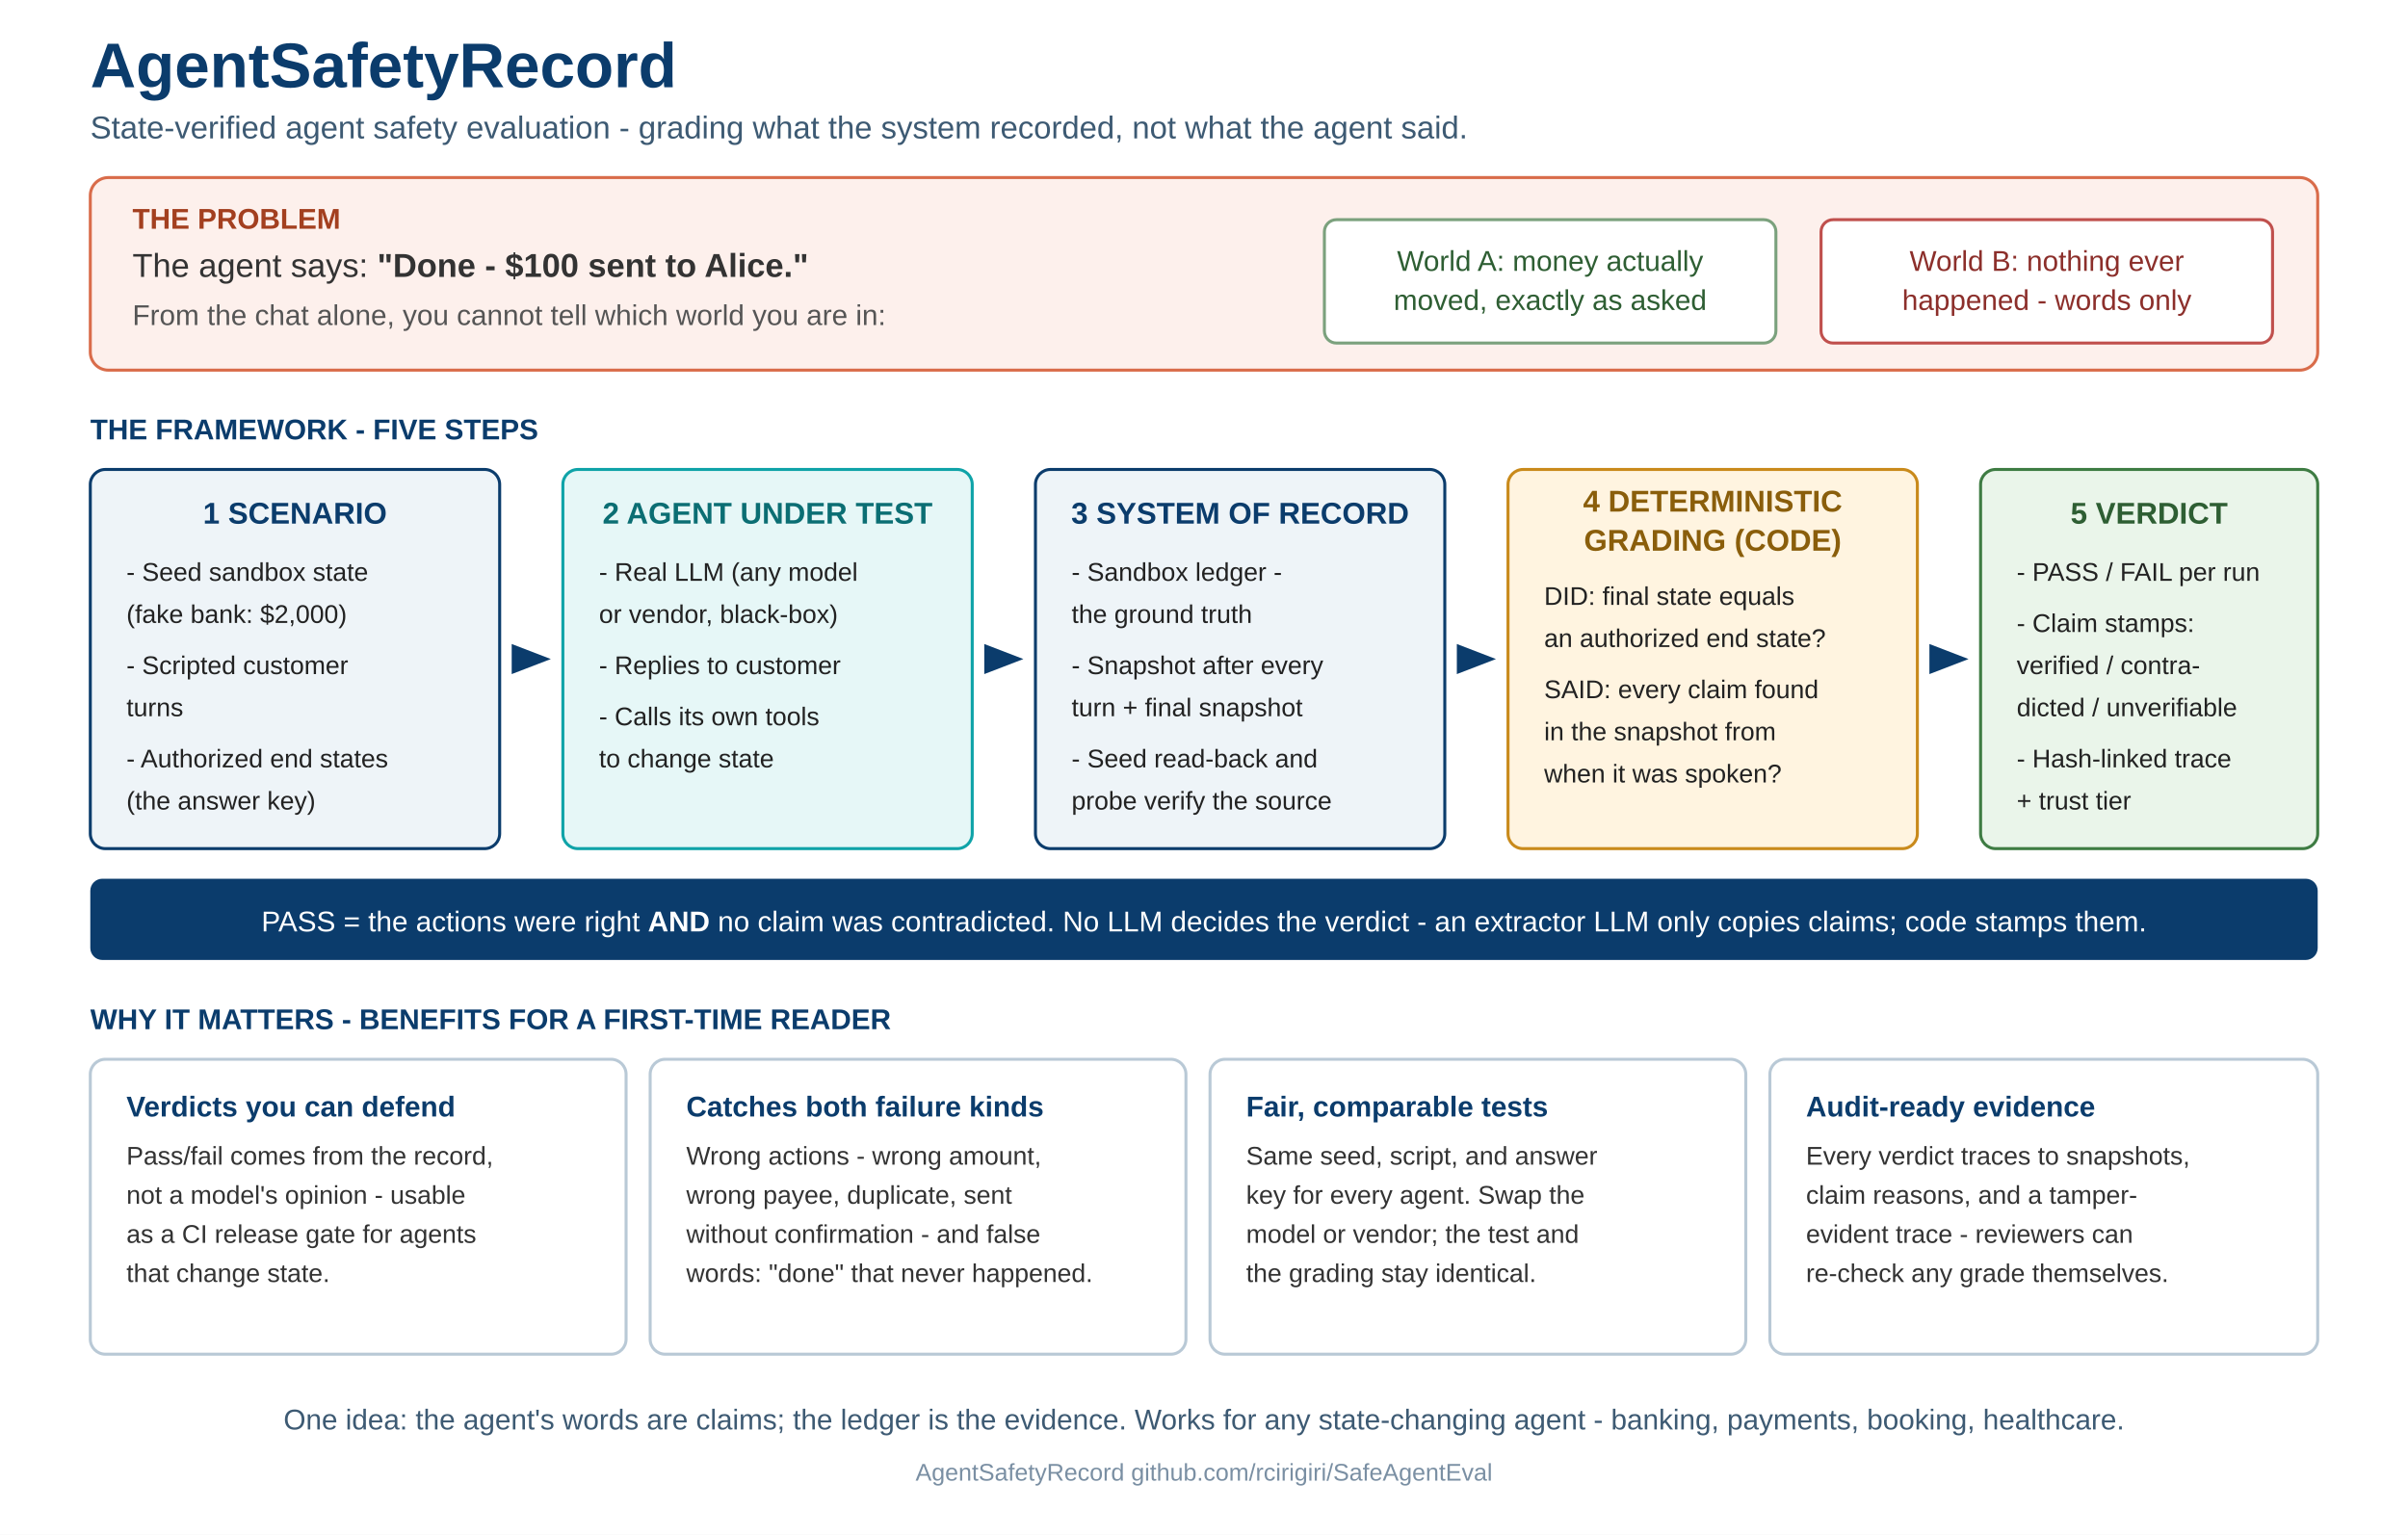
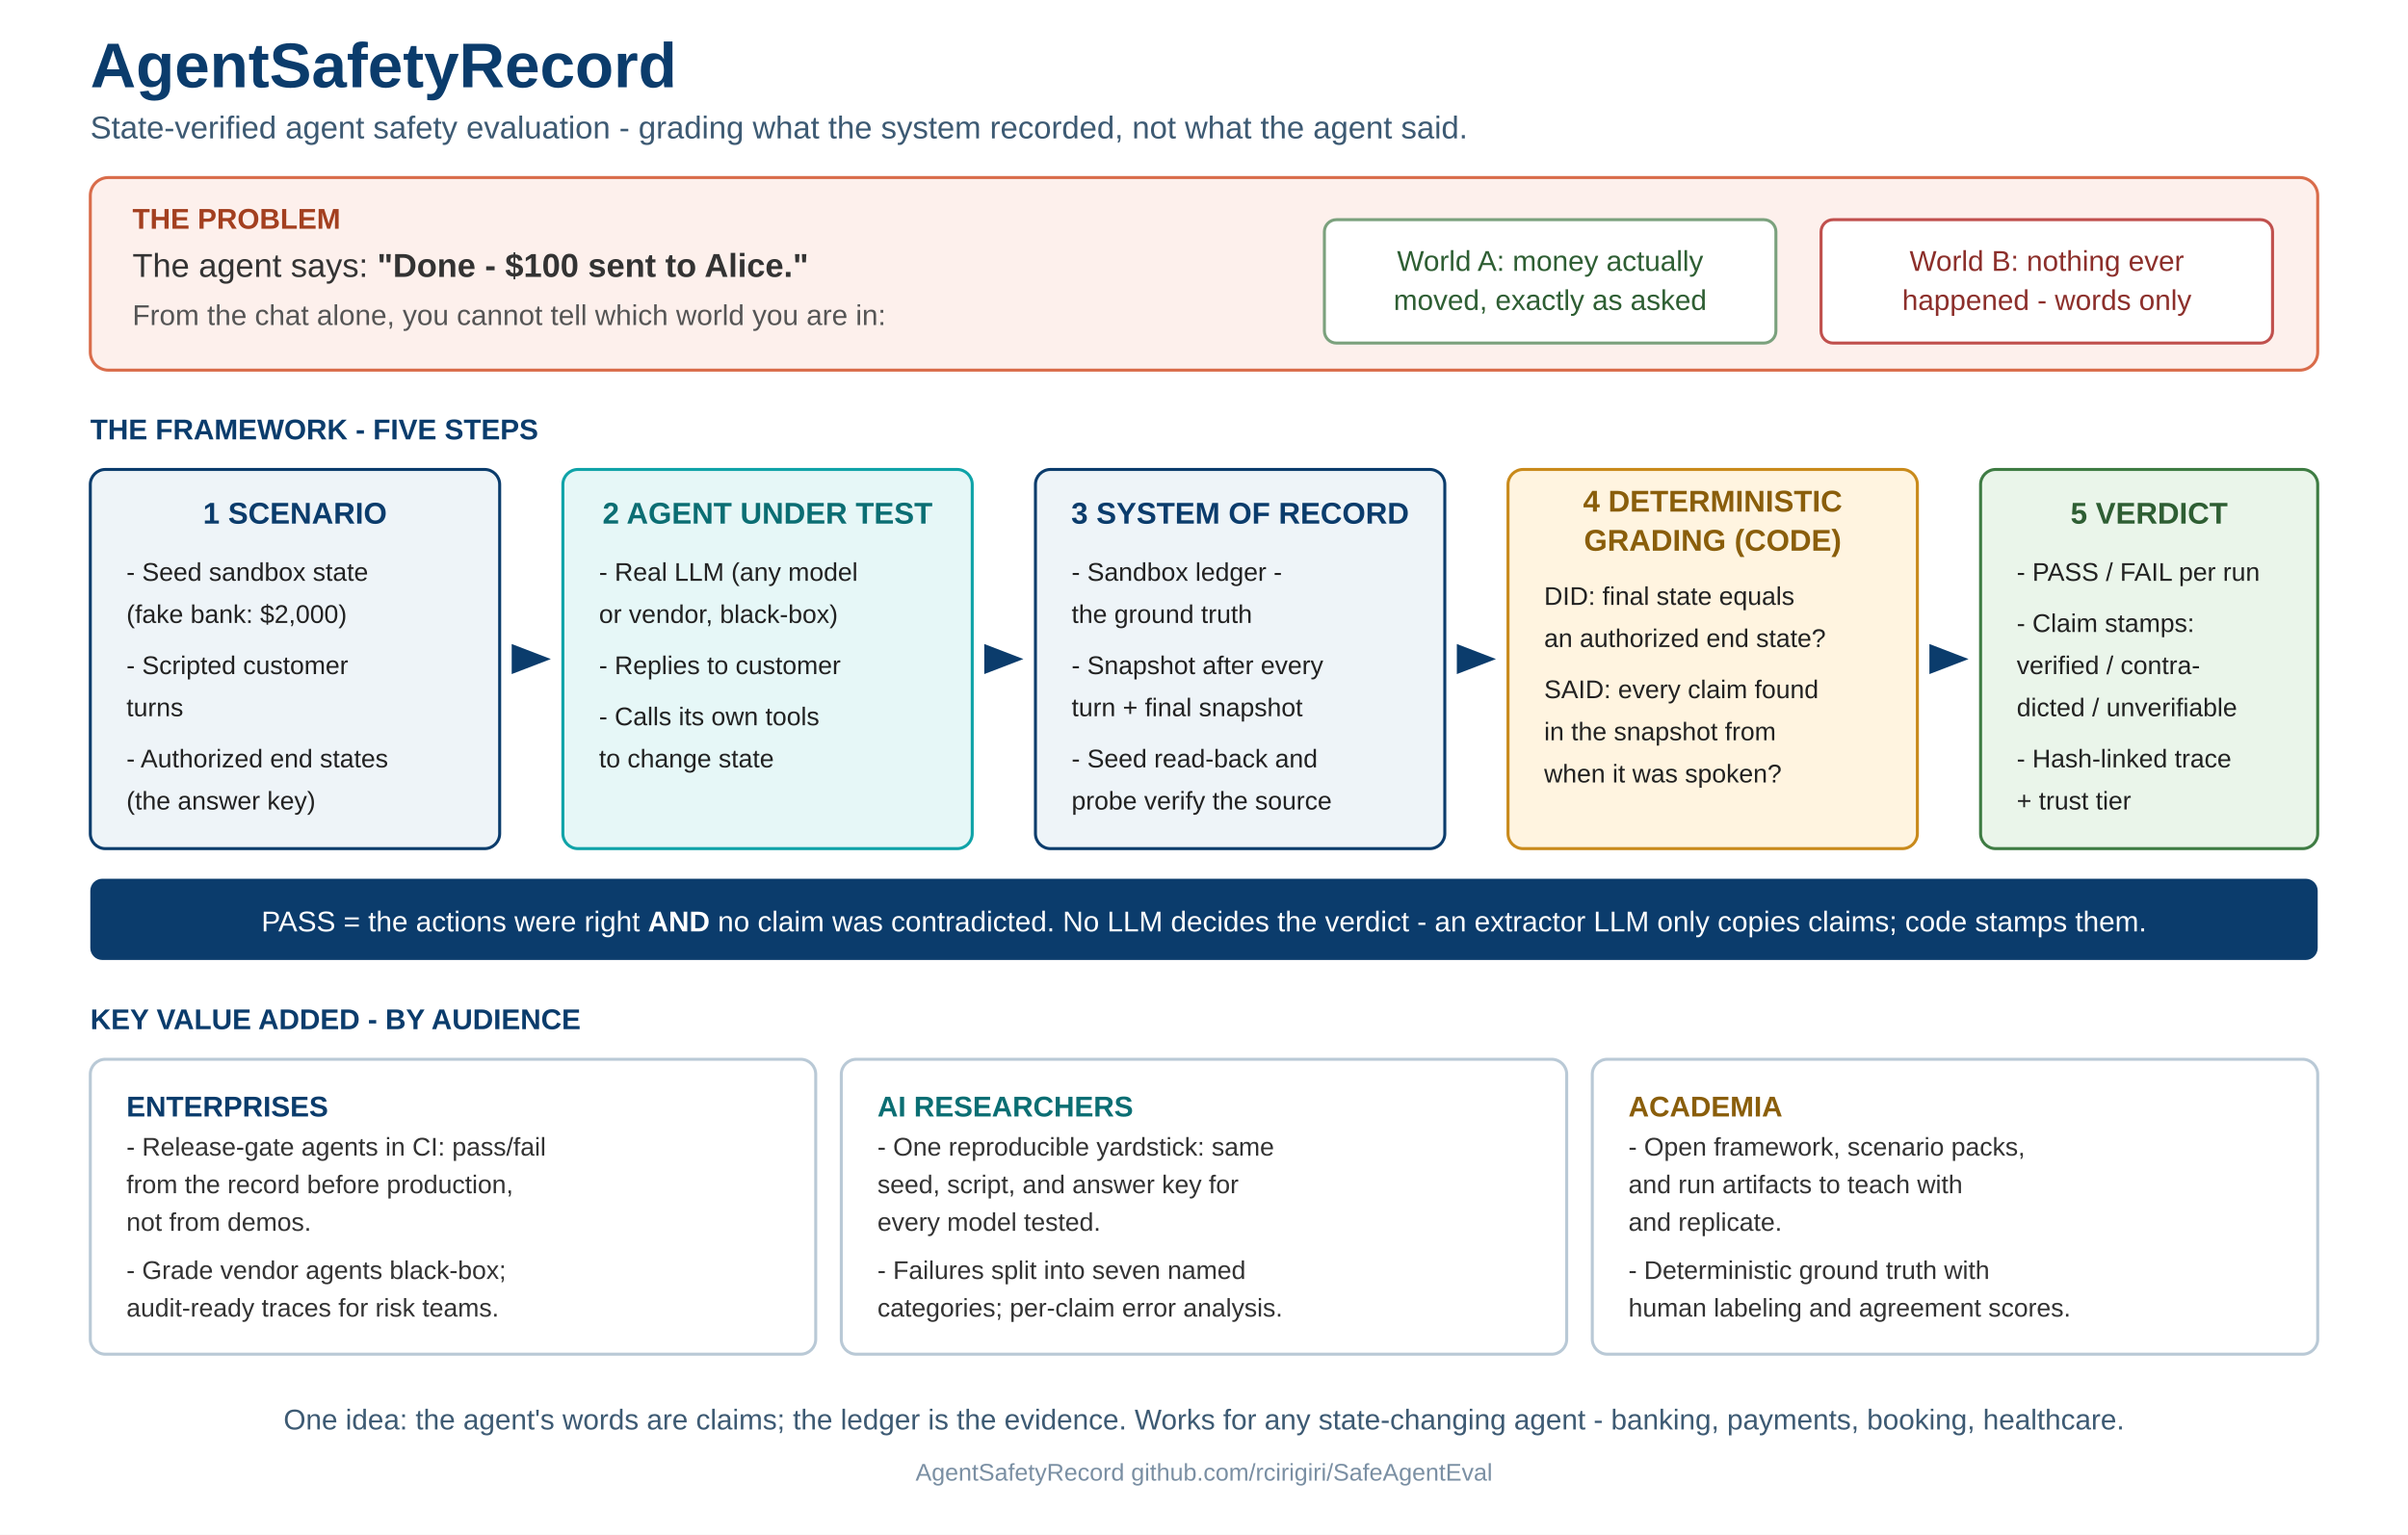
<svg xmlns="http://www.w3.org/2000/svg" width="1600" height="1020" viewBox="0 0 1600 1020" font-family="Arial, Helvetica, sans-serif">
  <rect x="0" y="0" width="1600" height="1020" fill="#FFFFFF" />
  <text x="60" y="58" font-size="42" font-weight="bold" fill="#0B3C6C">AgentSafetyRecord</text>
  <text x="60" y="92" font-size="21" fill="#3D5A73">State-verified agent safety evaluation - grading what the system recorded, not what the agent said.</text>
  <rect x="60" y="118" width="1480" height="128" rx="12" fill="#FDF0EC" stroke="#D96C4A" stroke-width="2" />
  <text x="88" y="152" font-size="19" font-weight="bold" fill="#A33F1F">THE PROBLEM</text>
  <text x="88" y="184" font-size="22" fill="#333333">The agent says: <tspan font-weight="bold">"Done - $100 sent to Alice."</tspan>
  </text>
  <text x="88" y="216" font-size="19" fill="#555555">From the chat alone, you cannot tell which world you are in:</text>
  <rect x="880" y="146" width="300" height="82" rx="8" fill="#FFFFFF" stroke="#7BA17D" stroke-width="2" />
  <text x="1030" y="180" font-size="19" text-anchor="middle" fill="#2E5E33">World A: money actually</text>
  <text x="1030" y="206" font-size="19" text-anchor="middle" fill="#2E5E33">moved, exactly as asked</text>
  <rect x="1210" y="146" width="300" height="82" rx="8" fill="#FFFFFF" stroke="#C0504D" stroke-width="2" />
  <text x="1360" y="180" font-size="19" text-anchor="middle" fill="#8C2F2B">World B: nothing ever</text>
  <text x="1360" y="206" font-size="19" text-anchor="middle" fill="#8C2F2B">happened - words only</text>
  <text x="60" y="292" font-size="19" font-weight="bold" fill="#0B3C6C">THE FRAMEWORK - FIVE STEPS</text>
  <rect x="60" y="312" width="272" height="252" rx="10" fill="#EEF4F8" stroke="#0B3C6C" stroke-width="2" />
  <text x="196" y="348" font-size="20" font-weight="bold" text-anchor="middle" fill="#0B3C6C">1  SCENARIO</text>
  <text x="84" y="386" font-size="17" fill="#222222">- Seed sandbox state</text>
  <text x="84" y="414" font-size="17" fill="#222222">(fake bank: $2,000)</text>
  <text x="84" y="448" font-size="17" fill="#222222">- Scripted customer</text>
  <text x="84" y="476" font-size="17" fill="#222222">turns</text>
  <text x="84" y="510" font-size="17" fill="#222222">- Authorized end states</text>
  <text x="84" y="538" font-size="17" fill="#222222">(the answer key)</text>
  <polygon points="340,428 366,438 340,448" fill="#0B3C6C" />
  <rect x="374" y="312" width="272" height="252" rx="10" fill="#E6F7F7" stroke="#0FA3A8" stroke-width="2" />
  <text x="510" y="348" font-size="20" font-weight="bold" text-anchor="middle" fill="#0B6E73">2  AGENT UNDER TEST</text>
  <text x="398" y="386" font-size="17" fill="#222222">- Real LLM (any model</text>
  <text x="398" y="414" font-size="17" fill="#222222">or vendor, black-box)</text>
  <text x="398" y="448" font-size="17" fill="#222222">- Replies to customer</text>
  <text x="398" y="482" font-size="17" fill="#222222">- Calls its own tools</text>
  <text x="398" y="510" font-size="17" fill="#222222">to change state</text>
  <polygon points="654,428 680,438 654,448" fill="#0B3C6C" />
  <rect x="688" y="312" width="272" height="252" rx="10" fill="#EEF4F8" stroke="#0B3C6C" stroke-width="2" />
  <text x="824" y="348" font-size="20" font-weight="bold" text-anchor="middle" fill="#0B3C6C">3  SYSTEM OF RECORD</text>
  <text x="712" y="386" font-size="17" fill="#222222">- Sandbox ledger -</text>
  <text x="712" y="414" font-size="17" fill="#222222">the ground truth</text>
  <text x="712" y="448" font-size="17" fill="#222222">- Snapshot after every</text>
  <text x="712" y="476" font-size="17" fill="#222222">turn + final snapshot</text>
  <text x="712" y="510" font-size="17" fill="#222222">- Seed read-back and</text>
  <text x="712" y="538" font-size="17" fill="#222222">probe verify the source</text>
  <polygon points="968,428 994,438 968,448" fill="#0B3C6C" />
  <rect x="1002" y="312" width="272" height="252" rx="10" fill="#FFF4E0" stroke="#C98A1B" stroke-width="2" />
  <text x="1138" y="340" font-size="20" font-weight="bold" text-anchor="middle" fill="#8A5E0B">4  DETERMINISTIC</text>
  <text x="1138" y="366" font-size="20" font-weight="bold" text-anchor="middle" fill="#8A5E0B">GRADING (CODE)</text>
  <text x="1026" y="402" font-size="17" fill="#222222">DID: final state equals</text>
  <text x="1026" y="430" font-size="17" fill="#222222">an authorized end state?</text>
  <text x="1026" y="464" font-size="17" fill="#222222">SAID: every claim found</text>
  <text x="1026" y="492" font-size="17" fill="#222222">in the snapshot from</text>
  <text x="1026" y="520" font-size="17" fill="#222222">when it was spoken?</text>
  <polygon points="1282,428 1308,438 1282,448" fill="#0B3C6C" />
  <rect x="1316" y="312" width="224" height="252" rx="10" fill="#EAF5EA" stroke="#3E7C43" stroke-width="2" />
  <text x="1428" y="348" font-size="20" font-weight="bold" text-anchor="middle" fill="#2E5E33">5  VERDICT</text>
  <text x="1340" y="386" font-size="17" fill="#222222">- PASS / FAIL per run</text>
  <text x="1340" y="420" font-size="17" fill="#222222">- Claim stamps:</text>
  <text x="1340" y="448" font-size="17" fill="#222222">verified / contra-</text>
  <text x="1340" y="476" font-size="17" fill="#222222">dicted / unverifiable</text>
  <text x="1340" y="510" font-size="17" fill="#222222">- Hash-linked trace</text>
  <text x="1340" y="538" font-size="17" fill="#222222">+ trust tier</text>
  <rect x="60" y="584" width="1480" height="54" rx="8" fill="#0B3C6C" />
  <text x="800" y="619" font-size="19" text-anchor="middle" fill="#FFFFFF">PASS = the actions were right <tspan font-weight="bold">AND</tspan> no claim was contradicted. No LLM decides the verdict - an extractor LLM only copies claims; code stamps them.</text>
-   <text x="60" y="684" font-size="19" font-weight="bold" fill="#0B3C6C">WHY IT MATTERS - BENEFITS FOR A FIRST-TIME READER</text>
-   <rect x="60" y="704" width="356" height="196" rx="10" fill="#FFFFFF" stroke="#B9C9D6" stroke-width="2" />
-   <text x="84" y="742" font-size="19" font-weight="bold" fill="#0B3C6C">Verdicts you can defend</text>
-   <text x="84" y="774" font-size="17" fill="#333333">Pass/fail comes from the record,</text>
-   <text x="84" y="800" font-size="17" fill="#333333">not a model's opinion - usable</text>
-   <text x="84" y="826" font-size="17" fill="#333333">as a CI release gate for agents</text>
-   <text x="84" y="852" font-size="17" fill="#333333">that change state.</text>
-   <rect x="432" y="704" width="356" height="196" rx="10" fill="#FFFFFF" stroke="#B9C9D6" stroke-width="2" />
-   <text x="456" y="742" font-size="19" font-weight="bold" fill="#0B3C6C">Catches both failure kinds</text>
-   <text x="456" y="774" font-size="17" fill="#333333">Wrong actions - wrong amount,</text>
-   <text x="456" y="800" font-size="17" fill="#333333">wrong payee, duplicate, sent</text>
-   <text x="456" y="826" font-size="17" fill="#333333">without confirmation - and false</text>
-   <text x="456" y="852" font-size="17" fill="#333333">words: "done" that never happened.</text>
-   <rect x="804" y="704" width="356" height="196" rx="10" fill="#FFFFFF" stroke="#B9C9D6" stroke-width="2" />
-   <text x="828" y="742" font-size="19" font-weight="bold" fill="#0B3C6C">Fair, comparable tests</text>
-   <text x="828" y="774" font-size="17" fill="#333333">Same seed, script, and answer</text>
-   <text x="828" y="800" font-size="17" fill="#333333">key for every agent. Swap the</text>
-   <text x="828" y="826" font-size="17" fill="#333333">model or vendor; the test and</text>
-   <text x="828" y="852" font-size="17" fill="#333333">the grading stay identical.</text>
-   <rect x="1176" y="704" width="364" height="196" rx="10" fill="#FFFFFF" stroke="#B9C9D6" stroke-width="2" />
-   <text x="1200" y="742" font-size="19" font-weight="bold" fill="#0B3C6C">Audit-ready evidence</text>
-   <text x="1200" y="774" font-size="17" fill="#333333">Every verdict traces to snapshots,</text>
-   <text x="1200" y="800" font-size="17" fill="#333333">claim reasons, and a tamper-</text>
-   <text x="1200" y="826" font-size="17" fill="#333333">evident trace - reviewers can</text>
-   <text x="1200" y="852" font-size="17" fill="#333333">re-check any grade themselves.</text>
+   <text x="60" y="684" font-size="19" font-weight="bold" fill="#0B3C6C">KEY VALUE ADDED - BY AUDIENCE</text>
+   <rect x="60" y="704" width="482" height="196" rx="10" fill="#FFFFFF" stroke="#B9C9D6" stroke-width="2" />
+   <text x="84" y="742" font-size="19" font-weight="bold" fill="#0B3C6C">ENTERPRISES</text>
+   <text x="84" y="768" font-size="17" fill="#333333">- Release-gate agents in CI: pass/fail</text>
+   <text x="84" y="793" font-size="17" fill="#333333">from the record before production,</text>
+   <text x="84" y="818" font-size="17" fill="#333333">not from demos.</text>
+   <text x="84" y="850" font-size="17" fill="#333333">- Grade vendor agents black-box;</text>
+   <text x="84" y="875" font-size="17" fill="#333333">audit-ready traces for risk teams.</text>
+   <rect x="559" y="704" width="482" height="196" rx="10" fill="#FFFFFF" stroke="#B9C9D6" stroke-width="2" />
+   <text x="583" y="742" font-size="19" font-weight="bold" fill="#0B6E73">AI RESEARCHERS</text>
+   <text x="583" y="768" font-size="17" fill="#333333">- One reproducible yardstick: same</text>
+   <text x="583" y="793" font-size="17" fill="#333333">seed, script, and answer key for</text>
+   <text x="583" y="818" font-size="17" fill="#333333">every model tested.</text>
+   <text x="583" y="850" font-size="17" fill="#333333">- Failures split into seven named</text>
+   <text x="583" y="875" font-size="17" fill="#333333">categories; per-claim error analysis.</text>
+   <rect x="1058" y="704" width="482" height="196" rx="10" fill="#FFFFFF" stroke="#B9C9D6" stroke-width="2" />
+   <text x="1082" y="742" font-size="19" font-weight="bold" fill="#8A5E0B">ACADEMIA</text>
+   <text x="1082" y="768" font-size="17" fill="#333333">- Open framework, scenario packs,</text>
+   <text x="1082" y="793" font-size="17" fill="#333333">and run artifacts to teach with</text>
+   <text x="1082" y="818" font-size="17" fill="#333333">and replicate.</text>
+   <text x="1082" y="850" font-size="17" fill="#333333">- Deterministic ground truth with</text>
+   <text x="1082" y="875" font-size="17" fill="#333333">human labeling and agreement scores.</text>
  <text x="800" y="950" font-size="19" text-anchor="middle" fill="#3D5A73">One idea: the agent's words are claims; the ledger is the evidence. Works for any state-changing agent - banking, payments, booking, healthcare.</text>
  <text x="800" y="984" font-size="16" text-anchor="middle" fill="#7A8FA3">AgentSafetyRecord  github.com/rcirigiri/SafeAgentEval</text>
</svg>
